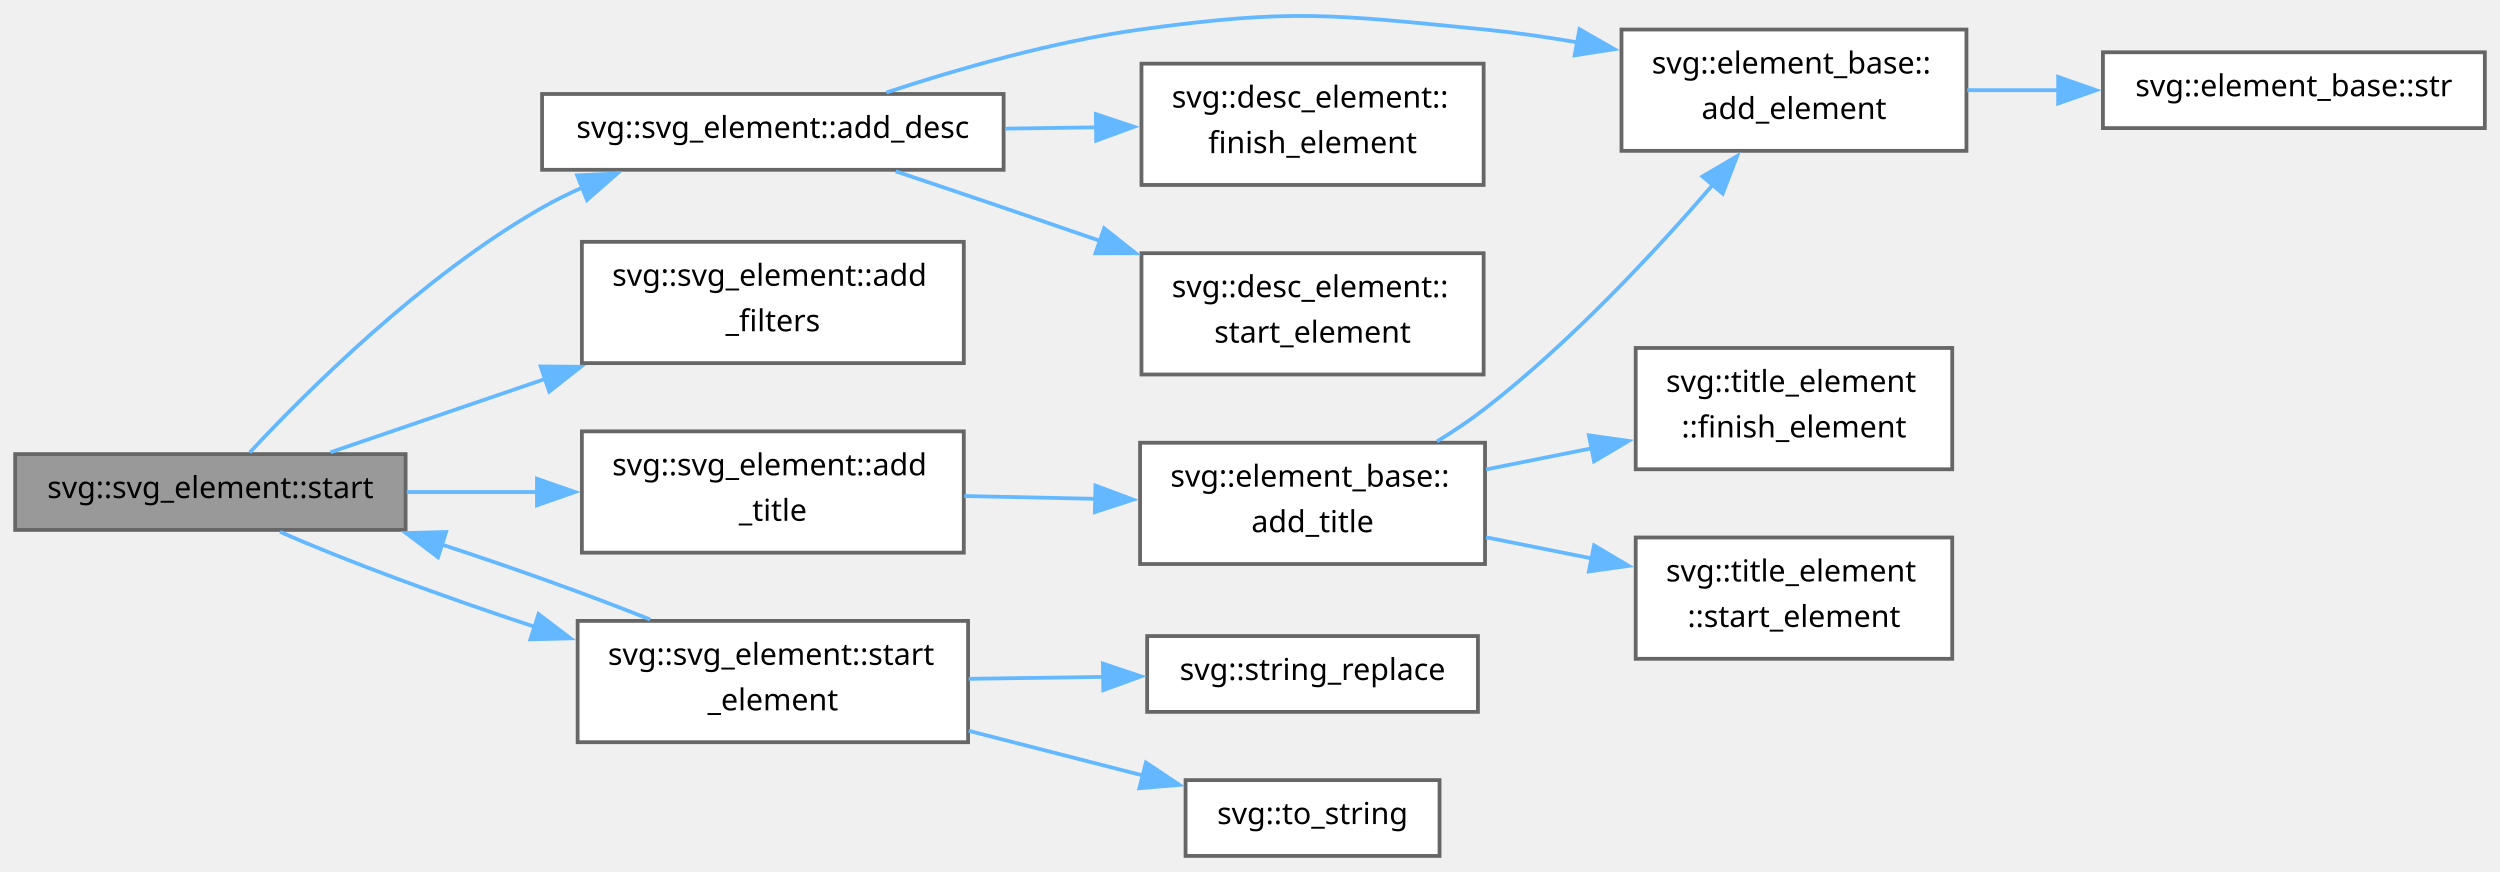
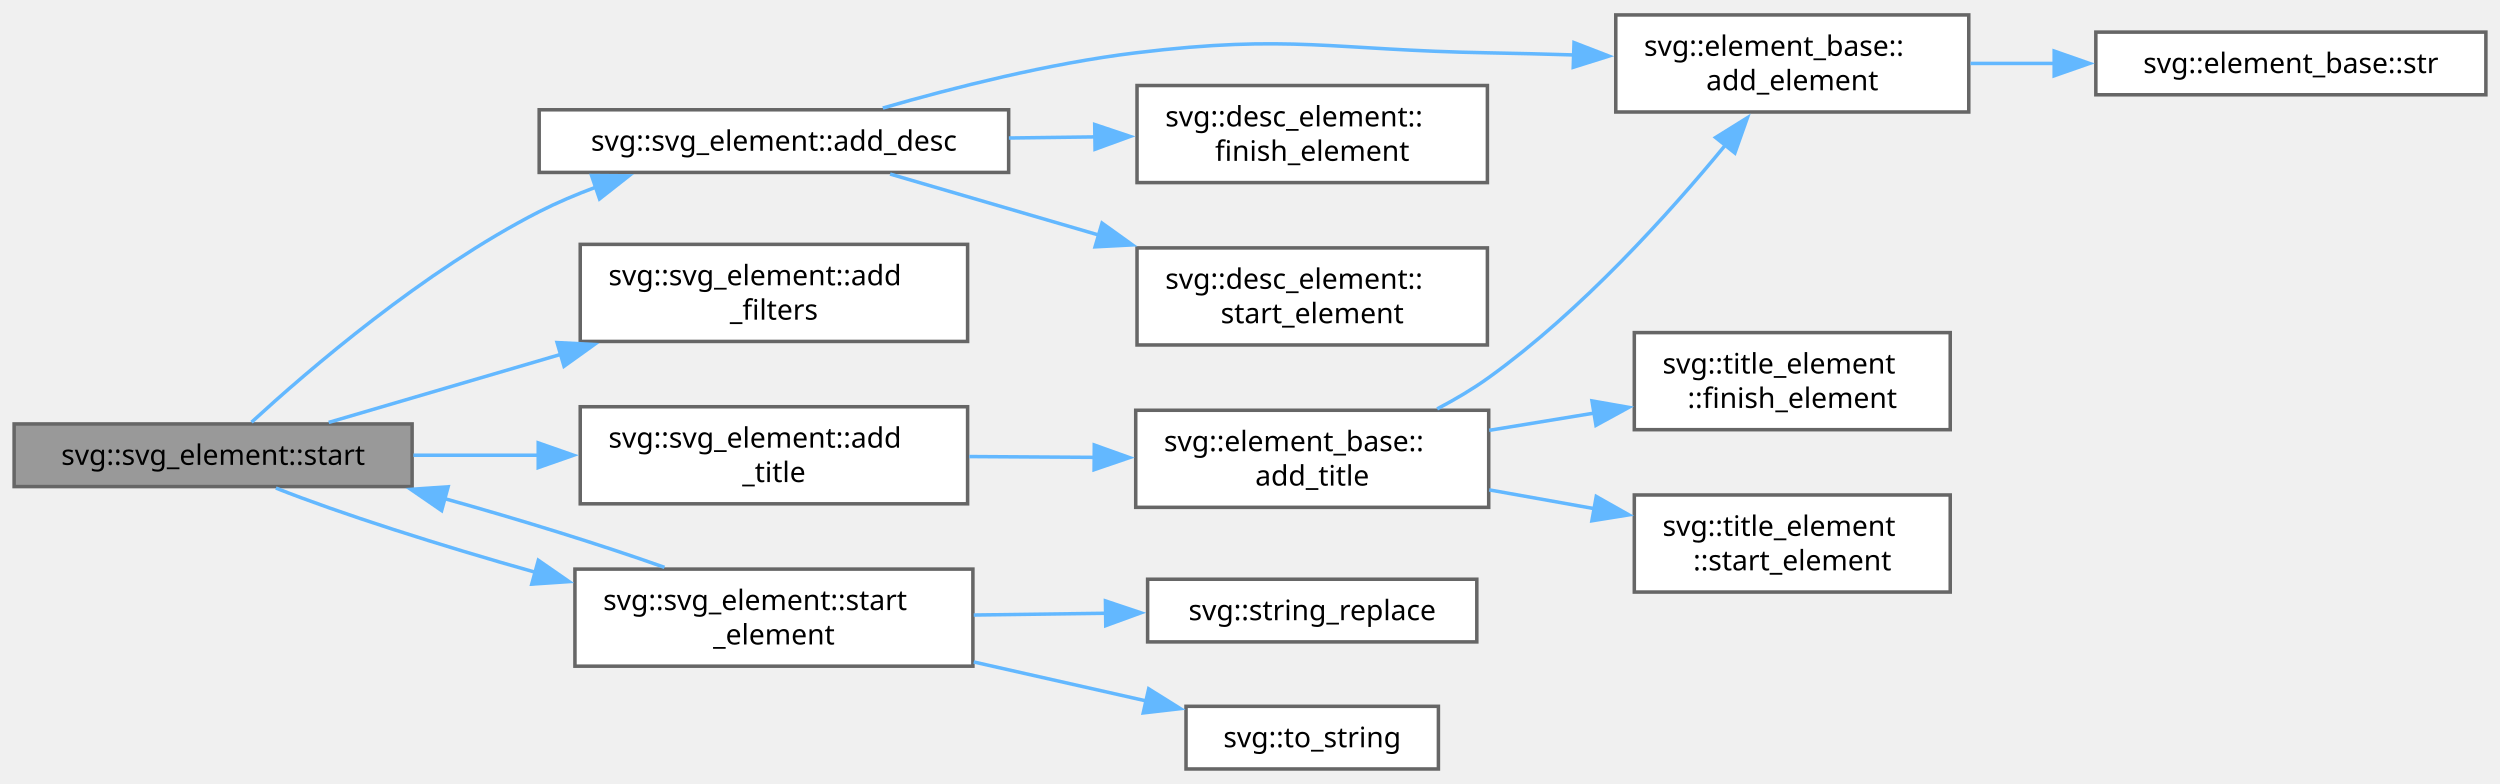
- <svg xmlns="http://www.w3.org/2000/svg" xmlns:xlink="http://www.w3.org/1999/xlink" width="660pt" height="230pt" viewBox="0.00 0.00 659.50 229.76">
-   <g id="graph0" class="graph" transform="scale(1 1) rotate(0) translate(4 225.76)">
+ <svg xmlns="http://www.w3.org/2000/svg" xmlns:xlink="http://www.w3.org/1999/xlink" width="708pt" height="222pt" viewBox="0.00 0.00 708.25 221.62">
+   <g id="graph0" class="graph" transform="scale(1 1) rotate(0) translate(4 217.62)">
    <g id="Node000001" class="node">
      <g id="a_Node000001">
        <a xlink:title=" ">
-           <polygon fill="#999999" stroke="#666666" points="103,-106 0,-106 0,-86 103,-86 103,-106" />
-           <text text-anchor="middle" x="51.5" y="-94.4" font-family="SourceSans" font-size="8.00">svg::svg_element::start</text>
+           <polygon fill="#999999" stroke="#666666" points="112.75,-97.75 0,-97.75 0,-80 112.75,-80 112.75,-97.75" />
+           <text text-anchor="middle" x="56.38" y="-86.15" font-family="SourceSans" font-size="8.00">svg::svg_element::start</text>
        </a>
      </g>
    </g>
    <g id="Node000002" class="node">
      <g id="a_Node000002">
        <a xlink:href="group__elements.html#a4a6af4e23b9f79f07d58780c128c5638" target="_top" xlink:title=" ">
-           <polygon fill="white" stroke="#666666" points="260.75,-201 139,-201 139,-181 260.75,-181 260.75,-201" />
-           <text text-anchor="middle" x="199.88" y="-189.4" font-family="SourceSans" font-size="8.00">svg::svg_element::add_desc</text>
+           <polygon fill="white" stroke="#666666" points="281.75,-186.75 148.75,-186.75 148.75,-169 281.75,-169 281.75,-186.75" />
+           <text text-anchor="middle" x="215.25" y="-175.15" font-family="SourceSans" font-size="8.00">svg::svg_element::add_desc</text>
        </a>
      </g>
    </g>
    <g id="edge1_Node000001_Node000002" class="edge">
      <g id="a_edge1_Node000001_Node000002">
        <a xlink:title=" ">
-           <path fill="none" stroke="#63b8ff" d="M61.88,-106.42C76.78,-122.4 107.4,-152.98 139,-171 142.39,-172.93 145.99,-174.71 149.68,-176.35" />
-           <polygon fill="#63b8ff" stroke="#63b8ff" points="148.23,-179.54 158.81,-180.01 150.84,-173.04 148.23,-179.54" />
+           <path fill="none" stroke="#63b8ff" d="M67.26,-98.24C83.22,-112.88 116.17,-141.26 148.75,-157.88 153.85,-160.48 159.35,-162.8 164.91,-164.87" />
+           <polygon fill="#63b8ff" stroke="#63b8ff" points="163.59,-168.12 174.18,-168.04 165.85,-161.5 163.59,-168.12" />
        </a>
      </g>
    </g>
    <g id="Node000007" class="node">
      <g id="a_Node000007">
        <a xlink:href="group__elements.html#a950cbe5a602d34d0affc61bb66512c82" target="_top" xlink:title=" ">
-           <polygon fill="white" stroke="#666666" points="250.25,-162 149.5,-162 149.5,-130 250.25,-130 250.25,-162" />
-           <text text-anchor="start" x="157.5" y="-150.4" font-family="SourceSans" font-size="8.00">svg::svg_element::add</text>
-           <text text-anchor="middle" x="199.88" y="-138.4" font-family="SourceSans" font-size="8.00">_filters</text>
+           <polygon fill="white" stroke="#666666" points="270.12,-148.62 160.38,-148.62 160.38,-121.12 270.12,-121.12 270.12,-148.62" />
+           <text text-anchor="start" x="168.38" y="-137.03" font-family="SourceSans" font-size="8.00">svg::svg_element::add</text>
+           <text text-anchor="middle" x="215.25" y="-127.28" font-family="SourceSans" font-size="8.00">_filters</text>
        </a>
      </g>
    </g>
    <g id="edge6_Node000001_Node000007" class="edge">
      <g id="a_edge6_Node000001_Node000007">
        <a xlink:title=" ">
-           <path fill="none" stroke="#63b8ff" d="M83.18,-106.48C99.67,-112.11 120.55,-119.24 140.02,-125.9" />
-           <polygon fill="#63b8ff" stroke="#63b8ff" points="138.63,-129.12 149.22,-129.04 140.89,-122.49 138.63,-129.12" />
+           <path fill="none" stroke="#63b8ff" d="M89.12,-98.18C108.05,-103.73 132.68,-110.96 155.07,-117.52" />
+           <polygon fill="#63b8ff" stroke="#63b8ff" points="153.82,-120.8 164.4,-120.26 155.79,-114.09 153.82,-120.8" />
        </a>
      </g>
    </g>
    <g id="Node000008" class="node">
      <g id="a_Node000008">
        <a xlink:href="group__elements.html#a26869d2a66e57c0d83f2df21d25cd875" target="_top" xlink:title=" ">
-           <polygon fill="white" stroke="#666666" points="250.25,-112 149.5,-112 149.5,-80 250.25,-80 250.25,-112" />
-           <text text-anchor="start" x="157.5" y="-100.4" font-family="SourceSans" font-size="8.00">svg::svg_element::add</text>
-           <text text-anchor="middle" x="199.88" y="-88.4" font-family="SourceSans" font-size="8.00">_title</text>
+           <polygon fill="white" stroke="#666666" points="270.12,-102.62 160.38,-102.62 160.38,-75.12 270.12,-75.12 270.12,-102.62" />
+           <text text-anchor="start" x="168.38" y="-91.03" font-family="SourceSans" font-size="8.00">svg::svg_element::add</text>
+           <text text-anchor="middle" x="215.25" y="-81.28" font-family="SourceSans" font-size="8.00">_title</text>
        </a>
      </g>
    </g>
    <g id="edge7_Node000001_Node000008" class="edge">
      <g id="a_edge7_Node000001_Node000008">
        <a xlink:title=" ">
-           <path fill="none" stroke="#63b8ff" d="M103.28,-96C114.43,-96 126.35,-96 137.85,-96" />
-           <polygon fill="#63b8ff" stroke="#63b8ff" points="137.66,-99.5 147.66,-96 137.66,-92.5 137.66,-99.5" />
+           <path fill="none" stroke="#63b8ff" d="M113.12,-88.88C124.67,-88.88 136.93,-88.88 148.79,-88.88" />
+           <polygon fill="#63b8ff" stroke="#63b8ff" points="148.48,-92.38 158.48,-88.88 148.48,-85.38 148.48,-92.38" />
        </a>
      </g>
    </g>
    <g id="Node000012" class="node">
      <g id="a_Node000012">
        <a xlink:href="group__elements.html#a83eb3152f92ca357473c2ef8f23ced98" target="_top" xlink:title="SVG element beginning boilerplate for outermost (containing) svg_element. Variable: unit,...">
-           <polygon fill="white" stroke="#666666" points="251.38,-62 148.38,-62 148.38,-30 251.38,-30 251.38,-62" />
-           <text text-anchor="start" x="156.38" y="-50.4" font-family="SourceSans" font-size="8.00">svg::svg_element::start</text>
-           <text text-anchor="middle" x="199.88" y="-38.4" font-family="SourceSans" font-size="8.00">_element</text>
+           <polygon fill="white" stroke="#666666" points="271.62,-56.62 158.88,-56.62 158.88,-29.12 271.62,-29.12 271.62,-56.62" />
+           <text text-anchor="start" x="166.88" y="-45.02" font-family="SourceSans" font-size="8.00">svg::svg_element::start</text>
+           <text text-anchor="middle" x="215.25" y="-35.27" font-family="SourceSans" font-size="8.00">_element</text>
        </a>
      </g>
    </g>
    <g id="edge12_Node000001_Node000012" class="edge">
      <g id="a_edge12_Node000001_Node000012">
        <a xlink:title=" ">
-           <path fill="none" stroke="#63b8ff" d="M69.87,-85.51C86.56,-78.08 112.78,-68.41 137.24,-60.38" />
-           <polygon fill="#63b8ff" stroke="#63b8ff" points="138.06,-63.79 146.5,-57.4 135.91,-57.13 138.06,-63.79" />
+           <path fill="none" stroke="#63b8ff" d="M74.16,-79.58C91.81,-72.55 120.7,-63.31 147.67,-55.72" />
+           <polygon fill="#63b8ff" stroke="#63b8ff" points="148.51,-59.12 157.22,-53.08 146.65,-52.37 148.51,-59.12" />
        </a>
      </g>
    </g>
    <g id="Node000003" class="node">
      <g id="a_Node000003">
        <a xlink:href="group__elements.html#ada0333b46b2547c6152f3f5811016a12" target="_top" xlink:title=" ">
-           <polygon fill="white" stroke="#666666" points="514.75,-218 423.75,-218 423.75,-186 514.75,-186 514.75,-218" />
-           <text text-anchor="start" x="431.75" y="-206.4" font-family="SourceSans" font-size="8.00">svg::element_base::</text>
-           <text text-anchor="middle" x="469.25" y="-194.4" font-family="SourceSans" font-size="8.00">add_element</text>
+           <polygon fill="white" stroke="#666666" points="553.75,-213.62 453.75,-213.62 453.75,-186.12 553.75,-186.12 553.75,-213.62" />
+           <text text-anchor="start" x="461.75" y="-202.03" font-family="SourceSans" font-size="8.00">svg::element_base::</text>
+           <text text-anchor="middle" x="503.75" y="-192.28" font-family="SourceSans" font-size="8.00">add_element</text>
        </a>
      </g>
    </g>
    <g id="edge2_Node000002_Node000003" class="edge">
      <g id="a_edge2_Node000002_Node000003">
        <a xlink:title=" ">
-           <path fill="none" stroke="#63b8ff" d="M229.81,-201.39C248.6,-207.58 273.8,-214.83 296.75,-218 336.81,-223.53 347.5,-221.96 387.75,-218 395.65,-217.22 403.93,-216.02 412.05,-214.63" />
-           <polygon fill="#63b8ff" stroke="#63b8ff" points="412.67,-218.07 421.86,-212.82 411.39,-211.19 412.67,-218.07" />
+           <path fill="none" stroke="#63b8ff" d="M246.1,-187.24C266.13,-193.03 293.25,-199.9 317.75,-202.88 361.87,-208.23 373.31,-203.66 417.75,-202.88 425.58,-202.74 433.81,-202.53 441.94,-202.28" />
+           <polygon fill="#63b8ff" stroke="#63b8ff" points="441.92,-205.78 451.8,-201.96 441.7,-198.79 441.92,-205.78" />
        </a>
      </g>
    </g>
    <g id="Node000005" class="node">
      <g id="a_Node000005">
        <a xlink:href="group__elements.html#ga03da556ae8f749df1cf8463111e996d3" target="_top" xlink:title=" ">
-           <polygon fill="white" stroke="#666666" points="387.38,-209 297.12,-209 297.12,-177 387.38,-177 387.38,-209" />
-           <text text-anchor="start" x="305.12" y="-197.4" font-family="SourceSans" font-size="8.00">svg::desc_element::</text>
-           <text text-anchor="middle" x="342.25" y="-185.4" font-family="SourceSans" font-size="8.00">finish_element</text>
+           <polygon fill="white" stroke="#666666" points="417.38,-193.62 318.12,-193.62 318.12,-166.12 417.38,-166.12 417.38,-193.62" />
+           <text text-anchor="start" x="326.12" y="-182.03" font-family="SourceSans" font-size="8.00">svg::desc_element::</text>
+           <text text-anchor="middle" x="367.75" y="-172.28" font-family="SourceSans" font-size="8.00">finish_element</text>
        </a>
      </g>
    </g>
    <g id="edge4_Node000002_Node000005" class="edge">
      <g id="a_edge4_Node000002_Node000005">
        <a xlink:title=" ">
-           <path fill="none" stroke="#63b8ff" d="M261.22,-191.86C269.21,-191.97 277.37,-192.09 285.28,-192.2" />
-           <polygon fill="#63b8ff" stroke="#63b8ff" points="285.08,-195.7 295.13,-192.34 285.18,-188.7 285.08,-195.7" />
+           <path fill="none" stroke="#63b8ff" d="M281.82,-178.75C290.01,-178.86 298.35,-178.97 306.44,-179.07" />
+           <polygon fill="#63b8ff" stroke="#63b8ff" points="306.13,-182.57 316.18,-179.2 306.23,-175.57 306.13,-182.57" />
        </a>
      </g>
    </g>
    <g id="Node000006" class="node">
      <g id="a_Node000006">
        <a xlink:href="group__elements.html#a90ffdd73579c45cd0740dc9efa2f5445" target="_top" xlink:title=" ">
-           <polygon fill="white" stroke="#666666" points="387.38,-159 297.12,-159 297.12,-127 387.38,-127 387.38,-159" />
-           <text text-anchor="start" x="305.12" y="-147.4" font-family="SourceSans" font-size="8.00">svg::desc_element::</text>
-           <text text-anchor="middle" x="342.25" y="-135.4" font-family="SourceSans" font-size="8.00">start_element</text>
+           <polygon fill="white" stroke="#666666" points="417.38,-147.62 318.12,-147.62 318.12,-120.12 417.38,-120.12 417.38,-147.62" />
+           <text text-anchor="start" x="326.12" y="-136.03" font-family="SourceSans" font-size="8.00">svg::desc_element::</text>
+           <text text-anchor="middle" x="367.75" y="-126.28" font-family="SourceSans" font-size="8.00">start_element</text>
        </a>
      </g>
    </g>
    <g id="edge5_Node000002_Node000006" class="edge">
      <g id="a_edge5_Node000002_Node000006">
        <a xlink:title=" ">
-           <path fill="none" stroke="#63b8ff" d="M232.29,-180.59C241.47,-177.52 251.52,-174.15 260.75,-171 269.02,-168.18 277.76,-165.17 286.31,-162.21" />
-           <polygon fill="#63b8ff" stroke="#63b8ff" points="287.27,-165.58 295.57,-159 284.97,-158.97 287.27,-165.58" />
+           <path fill="none" stroke="#63b8ff" d="M248.17,-168.54C265.35,-163.52 287.1,-157.16 307.27,-151.26" />
+           <polygon fill="#63b8ff" stroke="#63b8ff" points="308.21,-154.64 316.82,-148.47 306.24,-147.92 308.21,-154.64" />
        </a>
      </g>
    </g>
    <g id="Node000004" class="node">
      <g id="a_Node000004">
        <a xlink:href="group__elements.html#ad893ef9c13a15464c96d8a85c08af30f" target="_top" xlink:title=" ">
-           <polygon fill="white" stroke="#666666" points="651.5,-212 550.75,-212 550.75,-192 651.5,-192 651.5,-212" />
-           <text text-anchor="middle" x="601.12" y="-200.4" font-family="SourceSans" font-size="8.00">svg::element_base::str</text>
+           <polygon fill="white" stroke="#666666" points="700.25,-208.75 589.75,-208.75 589.75,-191 700.25,-191 700.25,-208.75" />
+           <text text-anchor="middle" x="645" y="-197.15" font-family="SourceSans" font-size="8.00">svg::element_base::str</text>
        </a>
      </g>
    </g>
    <g id="edge3_Node000003_Node000004" class="edge">
      <g id="a_edge3_Node000003_Node000004">
        <a xlink:title=" ">
-           <path fill="none" stroke="#63b8ff" d="M514.95,-202C522.73,-202 530.94,-202 539.07,-202" />
-           <polygon fill="#63b8ff" stroke="#63b8ff" points="538.94,-205.5 548.94,-202 538.94,-198.5 538.94,-205.5" />
+           <path fill="none" stroke="#63b8ff" d="M554.24,-199.88C561.99,-199.88 570.12,-199.88 578.17,-199.88" />
+           <polygon fill="#63b8ff" stroke="#63b8ff" points="577.95,-203.38 587.95,-199.88 577.95,-196.38 577.95,-203.38" />
        </a>
      </g>
    </g>
    <g id="Node000009" class="node">
      <g id="a_Node000009">
        <a xlink:href="group__elements.html#a7995b78d94e1c299065c9dd3569fef7c" target="_top" xlink:title=" ">
-           <polygon fill="white" stroke="#666666" points="387.75,-109 296.75,-109 296.75,-77 387.75,-77 387.75,-109" />
-           <text text-anchor="start" x="304.75" y="-97.4" font-family="SourceSans" font-size="8.00">svg::element_base::</text>
-           <text text-anchor="middle" x="342.25" y="-85.4" font-family="SourceSans" font-size="8.00">add_title</text>
+           <polygon fill="white" stroke="#666666" points="417.75,-101.62 317.75,-101.62 317.75,-74.12 417.75,-74.12 417.75,-101.62" />
+           <text text-anchor="start" x="325.75" y="-90.03" font-family="SourceSans" font-size="8.00">svg::element_base::</text>
+           <text text-anchor="middle" x="367.75" y="-80.28" font-family="SourceSans" font-size="8.00">add_title</text>
        </a>
      </g>
    </g>
    <g id="edge8_Node000008_Node000009" class="edge">
      <g id="a_edge8_Node000008_Node000009">
        <a xlink:title=" ">
-           <path fill="none" stroke="#63b8ff" d="M250.37,-94.94C261.61,-94.7 273.64,-94.44 285.14,-94.2" />
-           <polygon fill="#63b8ff" stroke="#63b8ff" points="284.98,-97.7 294.91,-93.99 284.83,-90.7 284.98,-97.7" />
+           <path fill="none" stroke="#63b8ff" d="M270.58,-88.51C282.08,-88.44 294.28,-88.36 305.99,-88.28" />
+           <polygon fill="#63b8ff" stroke="#63b8ff" points="306.01,-91.78 315.98,-88.21 305.96,-84.78 306.01,-91.78" />
        </a>
      </g>
    </g>
    <g id="edge9_Node000009_Node000003" class="edge">
      <g id="a_edge9_Node000009_Node000003">
        <a xlink:title=" ">
-           <path fill="none" stroke="#63b8ff" d="M375.11,-109.37C379.49,-112.05 383.83,-114.96 387.75,-118 410.32,-135.49 432.51,-159.28 447.86,-177.07" />
-           <polygon fill="#63b8ff" stroke="#63b8ff" points="445.11,-179.25 454.25,-184.61 450.45,-174.72 445.11,-179.25" />
+           <path fill="none" stroke="#63b8ff" d="M403.15,-102.02C408.22,-104.67 413.25,-107.64 417.75,-110.88 443.98,-129.75 468.89,-157.39 484.88,-176.85" />
+           <polygon fill="#63b8ff" stroke="#63b8ff" points="482.03,-178.89 491.03,-184.49 487.49,-174.5 482.03,-178.89" />
        </a>
      </g>
    </g>
    <g id="Node000010" class="node">
      <g id="a_Node000010">
        <a xlink:href="group__elements.html#ga3d62381f8edcccd3d91f82af55f11274" target="_top" xlink:title=" ">
-           <polygon fill="white" stroke="#666666" points="511,-134 427.5,-134 427.5,-102 511,-102 511,-134" />
-           <text text-anchor="start" x="435.5" y="-122.4" font-family="SourceSans" font-size="8.00">svg::title_element</text>
-           <text text-anchor="middle" x="469.25" y="-110.4" font-family="SourceSans" font-size="8.00">::finish_element</text>
+           <polygon fill="white" stroke="#666666" points="548.5,-123.62 459,-123.62 459,-96.12 548.5,-96.12 548.5,-123.62" />
+           <text text-anchor="start" x="467" y="-112.03" font-family="SourceSans" font-size="8.00">svg::title_element</text>
+           <text text-anchor="middle" x="503.75" y="-102.28" font-family="SourceSans" font-size="8.00">::finish_element</text>
        </a>
      </g>
    </g>
    <g id="edge10_Node000009_Node000010" class="edge">
      <g id="a_edge10_Node000009_Node000010">
        <a xlink:title=" ">
-           <path fill="none" stroke="#63b8ff" d="M388.02,-101.95C397.09,-103.77 406.7,-105.69 415.99,-107.55" />
-           <polygon fill="#63b8ff" stroke="#63b8ff" points="415.14,-110.95 425.63,-109.48 416.52,-104.08 415.14,-110.95" />
+           <path fill="none" stroke="#63b8ff" d="M417.89,-95.94C427.55,-97.53 437.75,-99.2 447.59,-100.82" />
+           <polygon fill="#63b8ff" stroke="#63b8ff" points="447.01,-104.27 457.44,-102.44 448.14,-97.36 447.01,-104.27" />
        </a>
      </g>
    </g>
    <g id="Node000011" class="node">
      <g id="a_Node000011">
        <a xlink:href="group__elements.html#a41dcaa1132c502cb86c01aae1e7b9ff2" target="_top" xlink:title=" ">
-           <polygon fill="white" stroke="#666666" points="511,-84 427.5,-84 427.5,-52 511,-52 511,-84" />
-           <text text-anchor="start" x="435.5" y="-72.4" font-family="SourceSans" font-size="8.00">svg::title_element</text>
-           <text text-anchor="middle" x="469.25" y="-60.4" font-family="SourceSans" font-size="8.00">::start_element</text>
+           <polygon fill="white" stroke="#666666" points="548.5,-77.62 459,-77.62 459,-50.12 548.5,-50.12 548.5,-77.62" />
+           <text text-anchor="start" x="467" y="-66.03" font-family="SourceSans" font-size="8.00">svg::title_element</text>
+           <text text-anchor="middle" x="503.75" y="-56.27" font-family="SourceSans" font-size="8.00">::start_element</text>
        </a>
      </g>
    </g>
    <g id="edge11_Node000009_Node000011" class="edge">
      <g id="a_edge11_Node000009_Node000011">
        <a xlink:title=" ">
-           <path fill="none" stroke="#63b8ff" d="M388.02,-84.05C397.09,-82.23 406.7,-80.31 415.99,-78.45" />
-           <polygon fill="#63b8ff" stroke="#63b8ff" points="416.52,-81.92 425.63,-76.52 415.14,-75.05 416.52,-81.92" />
+           <path fill="none" stroke="#63b8ff" d="M417.89,-79.07C427.65,-77.32 437.97,-75.48 447.91,-73.7" />
+           <polygon fill="#63b8ff" stroke="#63b8ff" points="448.22,-77.2 457.45,-71.99 446.99,-70.31 448.22,-77.2" />
        </a>
      </g>
    </g>
    <g id="edge13_Node000012_Node000001" class="edge">
      <g id="a_edge13_Node000012_Node000001">
        <a xlink:title=" ">
-           <path fill="none" stroke="#63b8ff" d="M167.53,-62.36C151.5,-68.78 131.44,-75.97 112.58,-82.13" />
-           <polygon fill="#63b8ff" stroke="#63b8ff" points="111.55,-78.79 103.09,-85.17 113.68,-85.45 111.55,-78.79" />
+           <path fill="none" stroke="#63b8ff" d="M184.24,-57.12C166.53,-63.42 143.39,-70.61 121.74,-76.65" />
+           <polygon fill="#63b8ff" stroke="#63b8ff" points="121.11,-73.2 112.38,-79.21 122.95,-79.95 121.11,-73.2" />
        </a>
      </g>
    </g>
    <g id="Node000013" class="node">
      <g id="a_Node000013">
        <a xlink:href="namespacesvg.html#a48ac748e89e22789d1772326a98dd7b6" target="_top" xlink:title=" ">
-           <polygon fill="white" stroke="#666666" points="385.88,-58 298.62,-58 298.62,-38 385.88,-38 385.88,-58" />
-           <text text-anchor="middle" x="342.25" y="-46.4" font-family="SourceSans" font-size="8.00">svg::string_replace</text>
+           <polygon fill="white" stroke="#666666" points="414.38,-53.75 321.12,-53.75 321.12,-36 414.38,-36 414.38,-53.75" />
+           <text text-anchor="middle" x="367.75" y="-42.15" font-family="SourceSans" font-size="8.00">svg::string_replace</text>
        </a>
      </g>
    </g>
    <g id="edge14_Node000012_Node000013" class="edge">
      <g id="a_edge14_Node000012_Node000013">
        <a xlink:title=" ">
-           <path fill="none" stroke="#63b8ff" d="M251.55,-46.72C263.1,-46.89 275.41,-47.06 287.09,-47.23" />
-           <polygon fill="#63b8ff" stroke="#63b8ff" points="286.95,-50.73 297,-47.37 287.05,-43.73 286.95,-50.73" />
+           <path fill="none" stroke="#63b8ff" d="M271.86,-43.61C284.05,-43.78 296.97,-43.95 309.22,-44.11" />
+           <polygon fill="#63b8ff" stroke="#63b8ff" points="309.17,-47.61 319.21,-44.24 309.26,-40.61 309.17,-47.61" />
        </a>
      </g>
    </g>
    <g id="Node000014" class="node">
      <g id="a_Node000014">
        <a xlink:href="namespacesvg.html#a36b1c48ad4601b205790e3772ad0a7b6" target="_top" xlink:title=" ">
-           <polygon fill="white" stroke="#666666" points="375.75,-20 308.75,-20 308.75,0 375.75,0 375.75,-20" />
-           <text text-anchor="middle" x="342.25" y="-8.4" font-family="SourceSans" font-size="8.00">svg::to_string</text>
+           <polygon fill="white" stroke="#666666" points="403.5,-17.75 332,-17.75 332,0 403.5,0 403.5,-17.75" />
+           <text text-anchor="middle" x="367.75" y="-6.15" font-family="SourceSans" font-size="8.00">svg::to_string</text>
        </a>
      </g>
    </g>
    <g id="edge15_Node000012_Node000014" class="edge">
      <g id="a_edge15_Node000012_Node000014">
        <a xlink:title=" ">
-           <path fill="none" stroke="#63b8ff" d="M251.55,-33C266.7,-29.12 283.16,-24.9 297.8,-21.14" />
-           <polygon fill="#63b8ff" stroke="#63b8ff" points="298.3,-24.63 307.12,-18.75 296.56,-17.85 298.3,-24.63" />
+           <path fill="none" stroke="#63b8ff" d="M271.86,-30.31C288.03,-26.66 305.51,-22.71 321,-19.21" />
+           <polygon fill="#63b8ff" stroke="#63b8ff" points="321.42,-22.7 330.4,-17.09 319.88,-15.88 321.42,-22.7" />
        </a>
      </g>
    </g>
  </g>
</svg>
